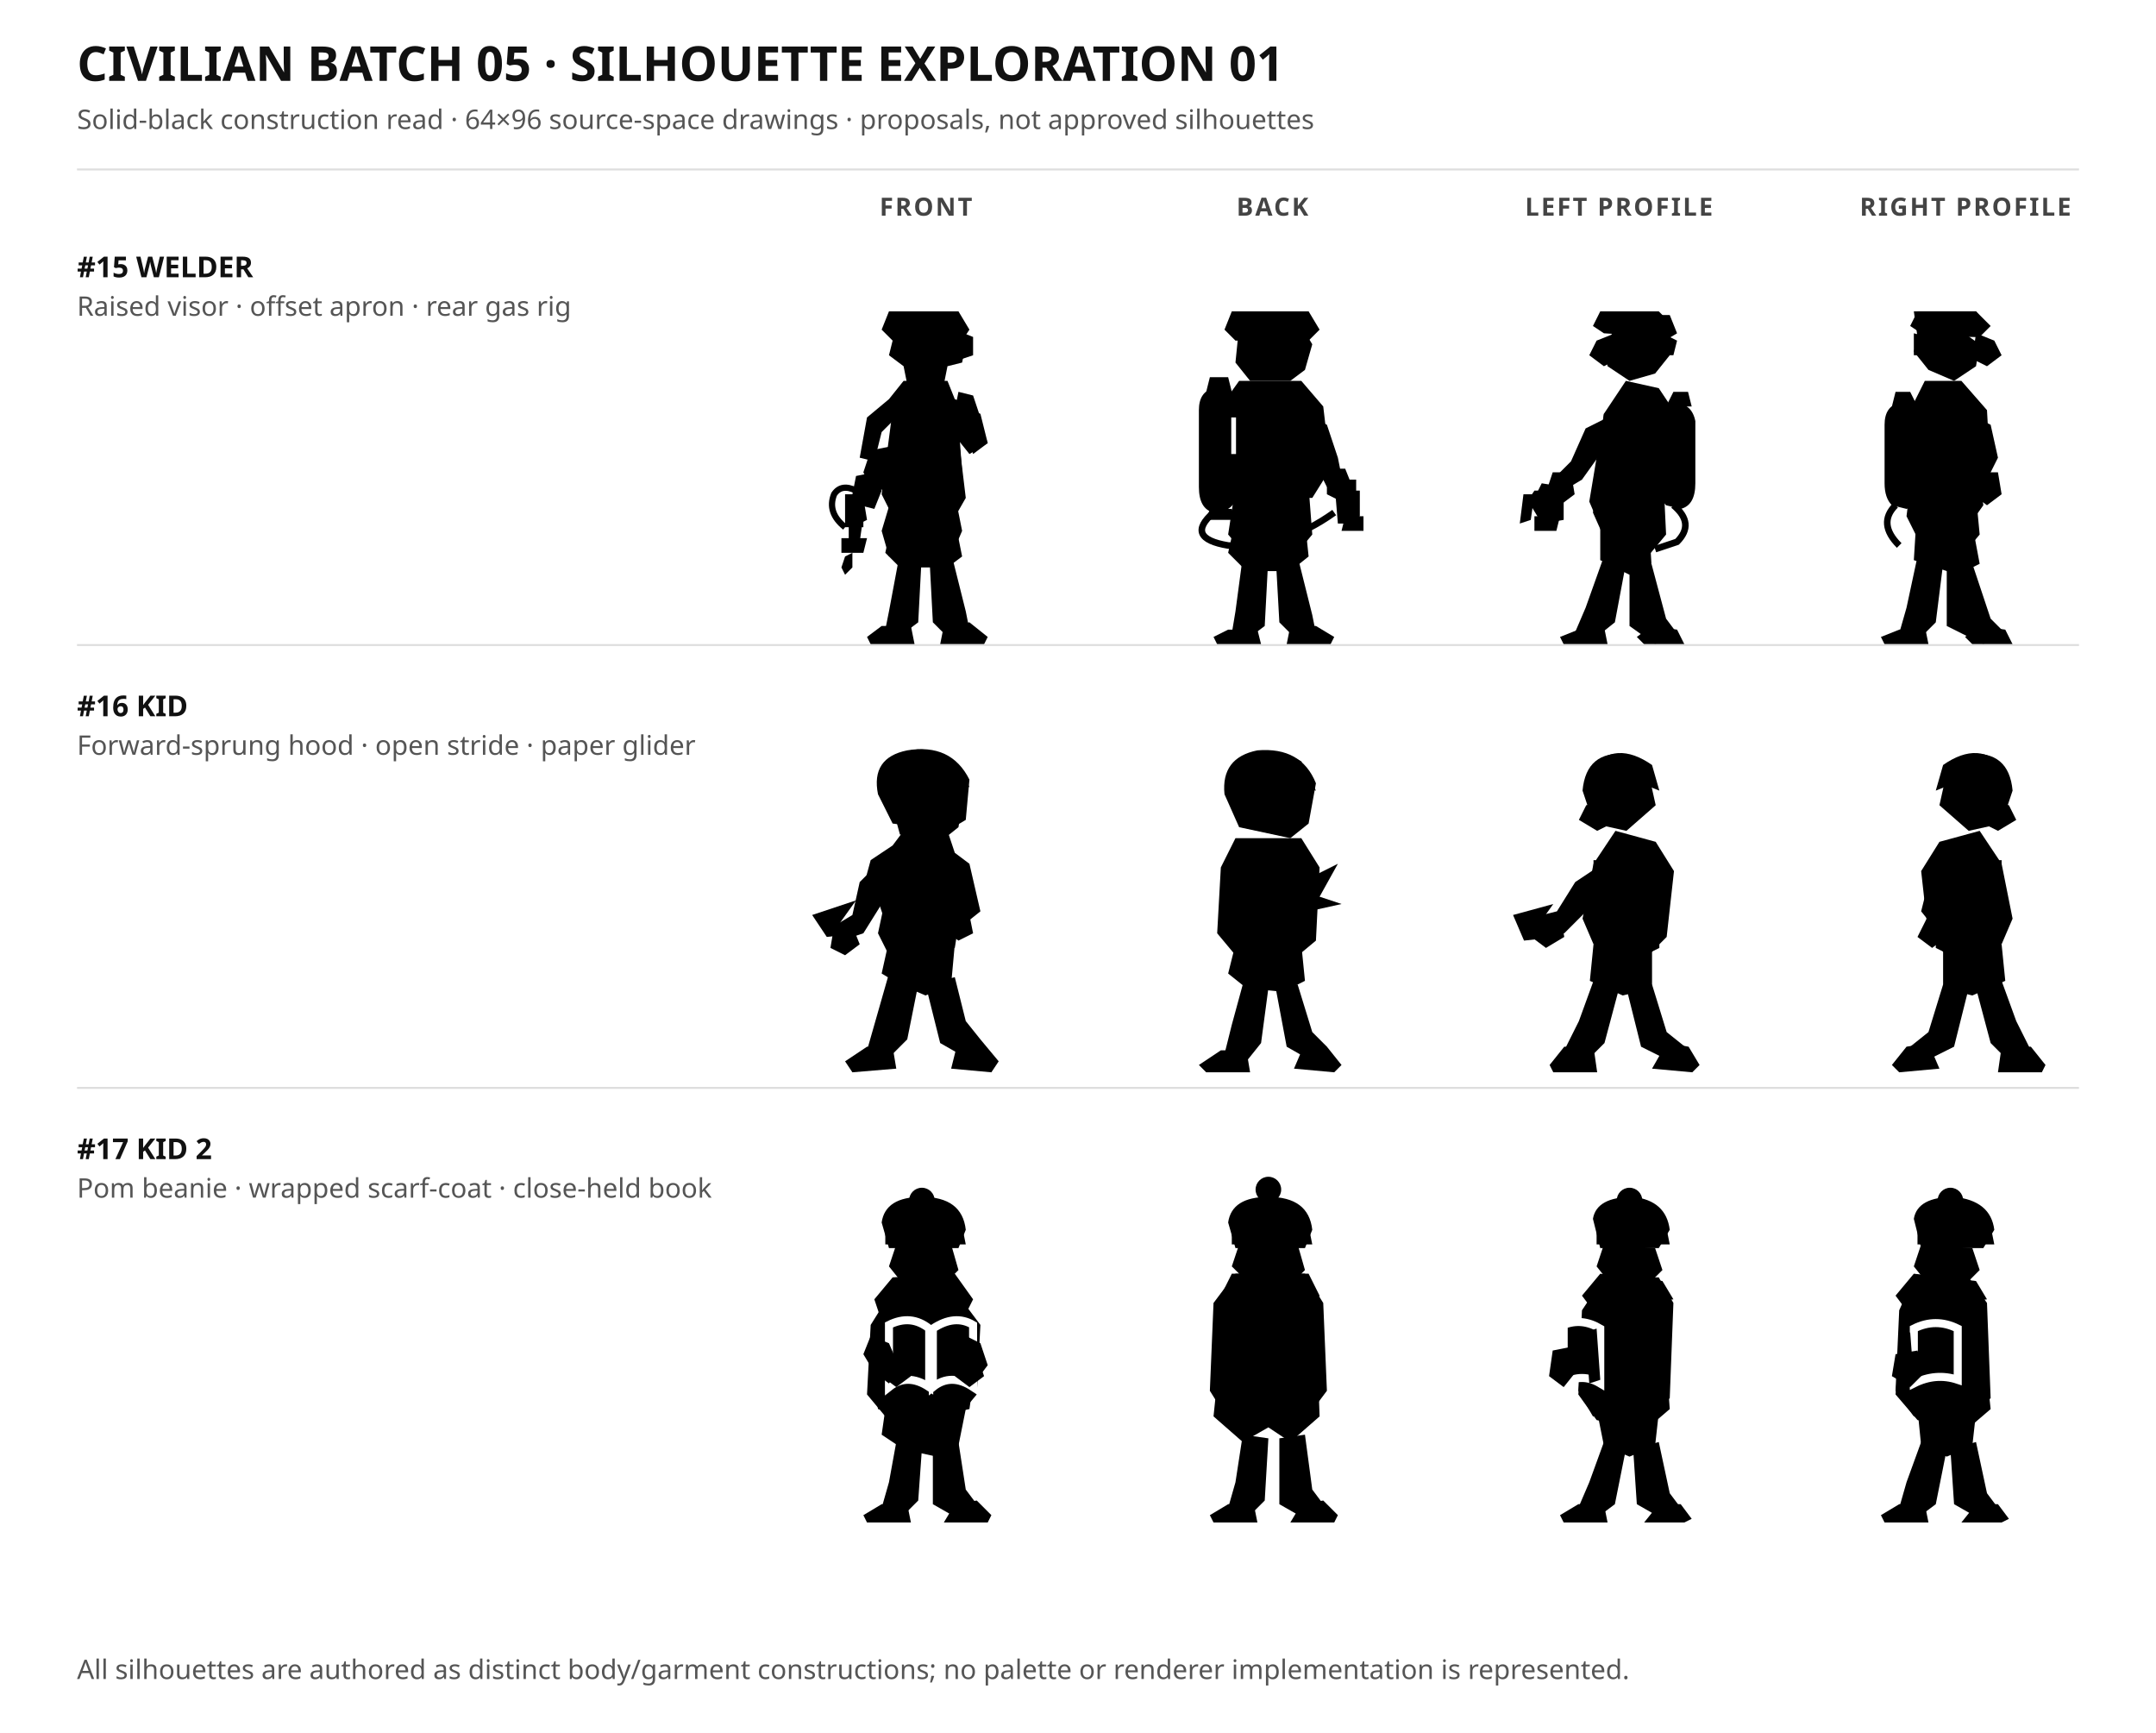
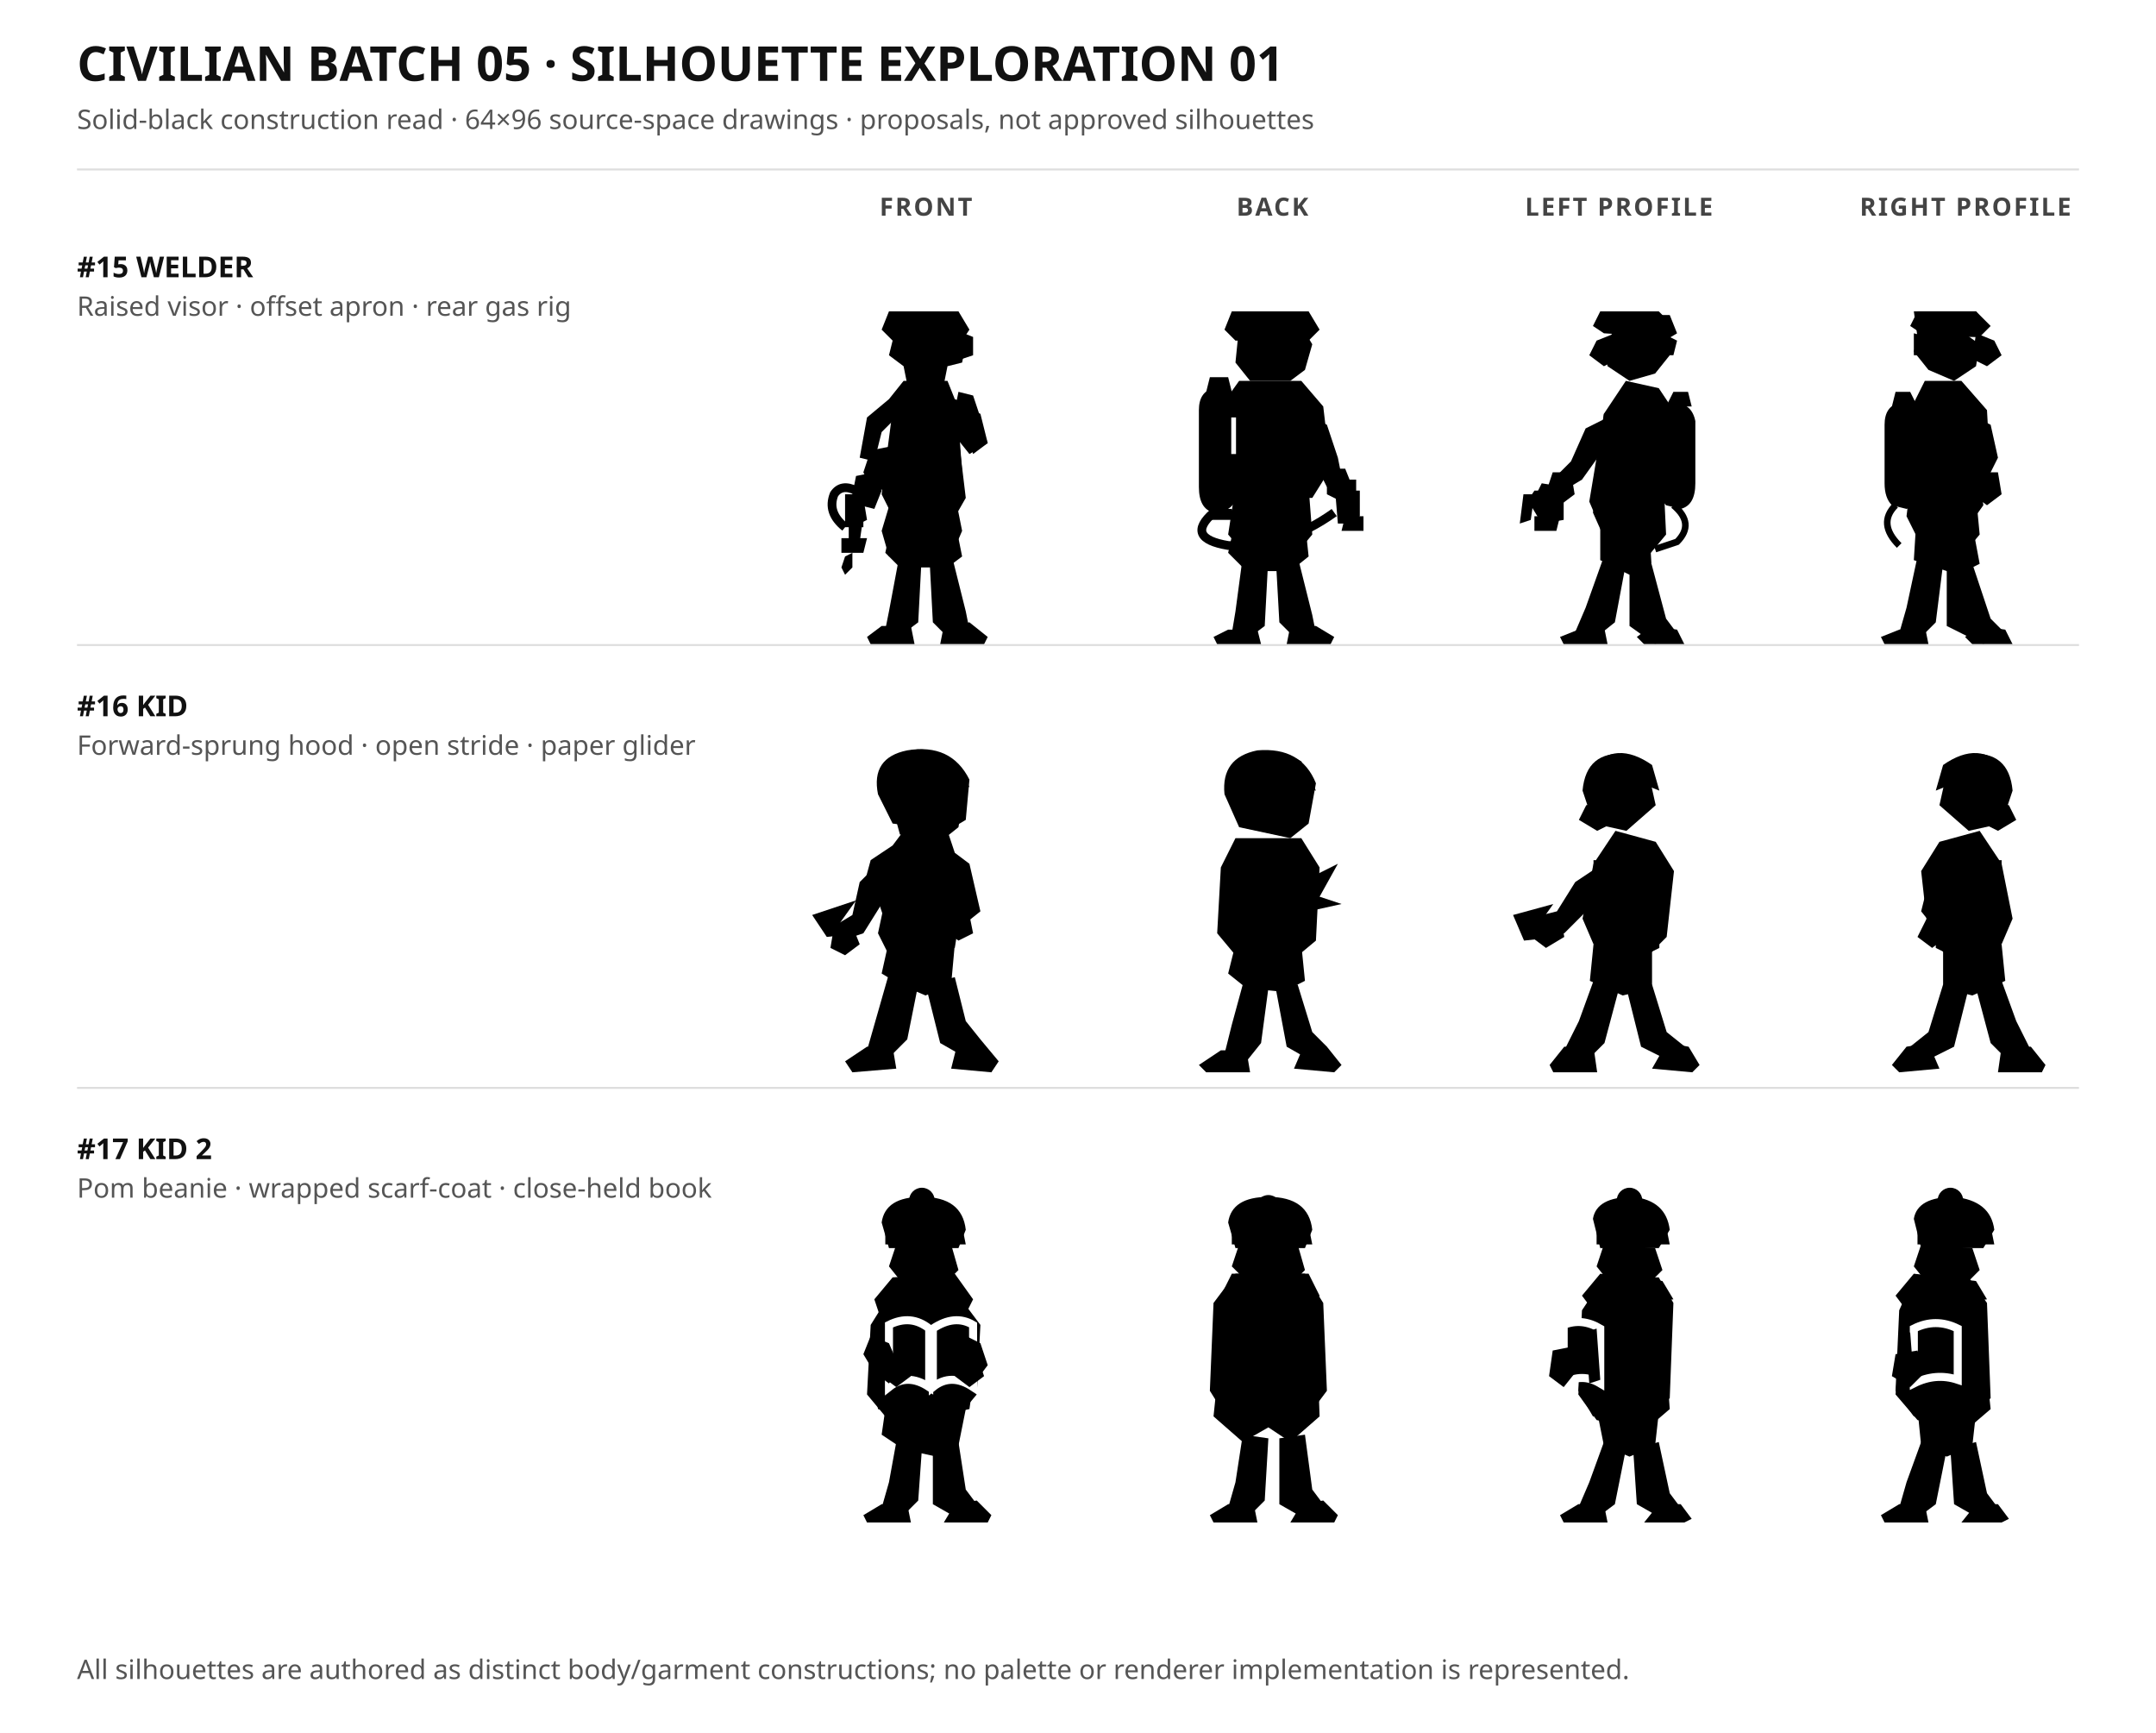
<svg xmlns="http://www.w3.org/2000/svg" width="1120" height="900" viewBox="0 0 1120 900" role="img" aria-labelledby="title desc">
  <rect width="1120" height="900" fill="#fff" />
  <style>
  .head{font:700 25px system-ui,sans-serif;fill:#111}
  .sub{font:14px system-ui,sans-serif;fill:#555}
  .dir{font:600 13px system-ui,sans-serif;fill:#444;letter-spacing:1px}
  .num{font:700 15px system-ui,sans-serif;fill:#111}
  .rule{stroke:#ddd;stroke-width:1}
  .sil{fill:#000;stroke:none}
</style>
  <text x="40" y="42" class="head">CIVILIAN BATCH 05 · SILHOUETTE EXPLORATION 01</text>
  <text x="40" y="67" class="sub">Solid-black construction read · 64×96 source-space drawings · proposals, not approved silhouettes</text>
  <line x1="40" y1="88" x2="1080" y2="88" class="rule" />
  <g class="dir" text-anchor="middle">
    <text x="481" y="112">FRONT</text>
    <text x="661" y="112">BACK</text>
    <text x="841" y="112">LEFT PROFILE</text>
    <text x="1021" y="112">RIGHT PROFILE</text>
  </g>
  <g transform="translate(0 122)">
    <text x="40" y="22" class="num">#15 WELDER</text>
    <text x="40" y="42" class="sub">Raised visor · offset apron · rear gas rig</text>
    <g transform="translate(420 34) scale(1.9)">
      <g class="sil">
        <path d="M24 7 L39 7 L43 12 L42 17 L38 18 L37 23 L27 23 L26 18 L22 15 Z" />
        <path d="M22 3 L41 3 L44 8 L42 11 L23 11 L20 8 Z" />
        <path d="M40 8 L45 10 L45 15 L42 16 L41 12 Z" />
        <path d="M26 22 L38 22 L40 27 L45 29 L49 39 L45 42 L43 35 L41 33 L42 47 L38 52 L26 52 L22 48 L23 33 L20 36 L18 44 L14 43 L16 32 L22 27 Z" />
        <path d="M23 30 L40 29 L43 54 L39 61 L24 61 L20 53 Z" />
        <path d="M24 55 L39 55 L42 70 L38 73 L25 73 L21 69 Z" />
        <path d="M25 69 L31 69 L30 88 L26 91 L21 90 L22 85 Z M33 69 L39 69 L43 85 L44 90 L38 92 L34 88 Z" />
        <path d="M20 89 L28 89 L29 94 L17 94 L16 92 Z M37 89 L44 88 L49 92 L48 94 L36 94 Z" />
        <path d="M25 30 L39 30 L40 56 L37 62 L26 62 L22 56 Z" />
        <path d="M23 53 L31 55 L30 70 L22 70 L20 63 Z M32 55 L40 53 L42 63 L39 70 L32 70 Z" />
        <path d="M39 28 L47 31 L49 39 L44 42 L40 37 Z" />
        <path d="M17 41 L22 40 L24 46 L21 52 L17 51 L15 47 Z" />
        <path d="M13 48 L18 47 L20 52 L18 57 L14 56 L12 53 Z" />
        <path d="M12 55 L15 54 L16 60 L12 62 L10 60 Z" />
        <path d="M10 53 L15 53 L15 62 L10 62 Z" />
        <path d="M11 58 L15 59 L14 66 L11 66 Z M9 65 L16 65 L15 69 L9 69 Z" />
        <path d="M12 69 L12 73 L10 75 L9 73 L10 70 Z" />
-         <path d="M10 62 Q5 58 7 53 Q9 50 13 52" fill="none" stroke="#000" stroke-width="1.7" />
+         <path d="M10 62 Q5 58 7 53 Q9 50 13 52" fill="none" stroke="#000" stroke-width="2.4" />
        <path d="M41 25 L45 26 L47 32 L43 34 L40 30 Z" />
      </g>
    </g>
    <g transform="translate(600 34) scale(1.9)">
      <g class="sil">
        <path d="M23 7 L40 7 L43 12 L41 19 L37 22 L26 22 L22 17 Z" />
        <path d="M21 3 L42 3 L45 8 L42 11 L22 11 L19 8 Z" />
        <path d="M23 22 L40 22 L46 29 L48 46 L43 54 L21 54 L16 46 L18 29 Z" />
        <path d="M24 51 L40 51 L42 70 L37 74 L25 74 L20 69 Z" />
        <path d="M24 70 L31 70 L30 89 L26 92 L21 91 L22 85 Z M33 70 L39 70 L43 86 L44 91 L38 92 L34 88 Z" />
        <path d="M20 90 L28 90 L29 94 L17 94 L16 92 Z M37 89 L44 89 L49 92 L48 94 L36 94 Z" />
        <path d="M16 24 Q12 25 12 30 L12 51 Q12 57 16 58 L20 57 Q23 55 23 51 L23 31 Q23 25 19 24 Z" />
        <path d="M15 21 L20 21 L21 25 L14 25 Z M15 57 L21 57 L22 60 L14 60 Z" />
        <path d="M19 28 L43 28 L44 31 L19 31 Z M19 43 L46 43 L46 46 L19 46 Z" />
        <path d="M21.5 32 L21.5 42" fill="none" stroke="#fff" stroke-width="1.3" />
        <path d="M22 51 L42 51 L43 64 L38 70 L32 67 L26 71 L20 64 Z" />
-         <path d="M16 58 Q8 65 20 67 Q35 68 49 58" fill="none" stroke="#000" stroke-width="1.8" />
+         <path d="M16 58 Q8 65 20 67 Q35 68 49 58" fill="none" stroke="#000" stroke-width="2.4" />
        <path d="M41 31 L47 34 L50 43 L51 48 L47 51 L44 45 L42 39 Z" />
        <path d="M47 46 L52 46 L54 51 L51 55 L47 53 Z" />
        <path d="M49 49 L55 49 L55 61 L50 61 Z" />
        <path d="M51 52 L56 52 L56 59 L53 61 L50 58 Z" />
        <path d="M52 59 L57 59 L57 63 L51 63 Z" />
      </g>
    </g>
    <g transform="translate(780 34) scale(1.9)">
      <g class="sil">
        <path d="M35 7 L44 9 L46 15 L42 20 L35 22 L29 18 L28 12 Z" />
        <path d="M31 4 L46 4 L48 9 L43 12 L30 10 Z" />
        <path d="M31 9 L26 11 L24 15 L28 18 L32 16 Z" />
        <path d="M34 22 L43 24 L47 30 L48 48 L43 55 L29 54 L26 48 L28 31 Z" />
        <path d="M28 31 L42 30 L43 57 L39 64 L27 62 L24 55 Z" />
        <path d="M27 55 L40 56 L41 72 L35 75 L27 71 Z" />
        <path d="M28 70 L34 72 L31 88 L26 92 L20 91 L23 84 Z" />
        <path d="M35 72 L41 72 L45 87 L48 91 L42 94 L35 89 Z" />
        <path d="M21 90 L28 89 L29 94 L17 94 L16 92 Z M41 89 L48 90 L50 94 L39 94 L37 92 Z" />
        <path d="M27 3 L43 3 L47 7 L44 10 L28 9 L25 7 Z M44 9 L48 11 L47 15 L43 15 Z" />
        <path d="M29 32 L23 35 L19 44 L15 48 L17 52 L22 49 L27 42 L33 39 Z" />
        <path d="M14 47 L19 47 L20 53 L16 56 L12 53 Z" />
        <path d="M11 50 L17 51 L17 60 L11 61 L8 56 Z" />
        <path d="M9 52 L16 52 L16 57 L10 58 L7 55 Z" />
        <path d="M6 53 L9 53 L8 60 L5 61 Z" />
        <path d="M9 59 L16 59 L15 63 L9 63 Z" />
        <path d="M47 28 Q52 28 53 33 L53 50 Q53 56 49 57 L45 56 Q43 54 43 50 L43 34 Q43 29 47 28 Z" />
        <path d="M47 25 L51 25 L52 29 L45 29 Z" />
        <path d="M47 56 Q53 61 48 66 L42 68" fill="none" stroke="#000" stroke-width="1.8" />
        <path d="M28 43 L44 43 L45 64 L40 70 L29 67 L25 58 Z" />
        <path d="M41 28 L47 31 L46 39 L41 41 Z" />
      </g>
    </g>
    <g transform="translate(960 34) scale(1.9)">
      <g class="sil">
        <path d="M20 7 L29 7 L36 12 L35 18 L29 22 L22 19 L18 14 Z" />
        <path d="M18 3 L35 3 L38 7 L35 10 L19 10 Z" />
        <path d="M35 9 L40 11 L42 15 L38 18 L34 16 Z" />
        <path d="M21 22 L31 22 L38 30 L39 48 L34 55 L19 54 L16 47 L17 30 Z" />
        <path d="M19 30 L34 31 L37 56 L32 63 L19 61 L16 54 Z" />
        <path d="M19 55 L33 56 L36 72 L30 75 L18 71 Z" />
        <path d="M19 70 L26 72 L24 88 L20 92 L14 91 L16 84 Z" />
        <path d="M27 72 L34 72 L39 87 L43 91 L37 94 L27 89 Z" />
        <path d="M14 90 L21 89 L22 94 L10 94 L9 92 Z M36 89 L43 90 L45 94 L34 94 L32 92 Z" />
        <path d="M19 3 L35 3 L39 7 L36 10 L20 9 L17 7 Z M18 9 L22 10 L22 15 L18 15 Z" />
        <path d="M33 31 L39 34 L41 43 L38 49 L34 48 L34 41 L30 38 Z" />
        <path d="M36 47 L41 47 L42 53 L38 56 L34 53 Z" />
        <path d="M14 28 Q19 28 20 33 L20 50 Q20 56 16 57 L12 56 Q10 54 10 50 L10 34 Q10 29 14 28 Z" />
        <path d="M13 25 L17 25 L19 29 L12 29 Z" />
        <path d="M13 56 Q8 61 14 67" fill="none" stroke="#000" stroke-width="1.8" />
        <path d="M18 43 L34 43 L36 64 L31 70 L20 67 L16 59 Z" />
      </g>
    </g>
  </g>
  <line x1="40" y1="335" x2="1080" y2="335" class="rule" />
  <g transform="translate(0 350)">
    <text x="40" y="22" class="num">#16 KID</text>
    <text x="40" y="42" class="sub">Forward-sprung hood · open stride · paper glider</text>
    <g transform="translate(420 34) scale(1.9)">
      <g class="sil">
        <path d="M19 15 Q17 5 27 3 Q39 1 44 11 L43 22 L38 25 L23 23 Z" />
        <path d="M21 7 Q29 -1 40 6 L44 13 L39 13 L36 9 L31 15 L27 11 L23 16 Z" />
        <path d="M22 15 Q25 12 29 15 L32 19 L37 16 L42 18 L41 24 L36 28 L25 26 Z" />
        <path d="M26 25 L38 25 L40 31 L44 34 L47 47 L42 51 L39 42 L37 39 L39 57 L34 61 L22 59 L19 53 L22 39 L18 46 L14 44 L17 33 L23 29 Z" />
        <path d="M23 31 L39 30 L43 38 L40 57 L23 56 L19 44 Z" />
        <path d="M24 31 L30 35 L26 43 L21 40 Z M37 30 L42 35 L38 42 L34 35 Z" />
        <path d="M30 34 L33 34 L34 56 L30 56 Z" />
        <path d="M18 35 L14 39 L12 48 L7 51 L9 55 L15 53 L20 45 L23 41 Z" />
        <path d="M7 51 L12 51 L14 56 L10 59 L6 57 Z" />
        <path d="M37 37 L43 40 L44 47 L40 50 L36 45 Z" />
        <path d="M39 47 L44 48 L45 53 L41 55 L37 52 Z" />
        <path d="M1 48 L13 44 L8 51 L14 53 L5 54 Z" />
        <path d="M22 55 L40 56 L39 67 L32 70 L25 67 L20 64 Z" />
        <path d="M22 64 L30 67 L27 82 L21 88 L16 85 L18 78 Z M32 67 L40 65 L43 77 L47 82 L43 87 L36 83 Z" />
        <path d="M16 84 L23 84 L24 90 L12 91 L10 88 Z M41 82 L47 82 L52 88 L50 91 L39 90 Z" />
      </g>
    </g>
    <g transform="translate(600 34) scale(1.9)">
      <g class="sil">
        <path d="M19 15 Q18 5 28 3 Q40 2 44 12 L42 23 L37 27 L23 24 Z" />
        <path d="M21 7 Q29 0 40 6 L44 14 L39 13 L35 9 L30 15 L26 11 L22 16 Z" />
        <path d="M22 27 L40 27 L45 35 L44 55 L38 60 L22 59 L17 53 L18 35 Z" />
        <path d="M22 56 L40 56 L41 66 L35 69 L25 68 L20 64 Z" />
        <path d="M24 67 L31 68 L29 83 L25 88 L19 86 L21 78 Z M33 68 L39 67 L43 80 L47 84 L43 88 L36 84 Z" />
        <path d="M18 85 L25 85 L26 91 L14 91 L12 89 Z M41 83 L47 84 L51 89 L49 91 L38 90 Z" />
        <path d="M23 29 L39 29 L41 33 L22 33 Z M21 43 L42 43 L41 46 L21 46 Z" />
        <path d="M40 39 L50 34 L45 43 L51 45 L42 47 Z" />
      </g>
    </g>
    <g transform="translate(786 34) scale(1.9)">
      <g class="sil">
        <path d="M31 4 Q20 3 19 14 L22 23 L31 25 L39 18 L37 9 Z" />
        <path d="M21 8 Q28 0 38 7 L40 14 L35 12 L31 10 L27 16 L23 13 Z" />
        <path d="M24 17 L20 18 L18 22 L23 25 L29 22 Z" />
        <path d="M28 25 L39 28 L44 36 L42 54 L36 60 L22 56 L19 49 L22 34 Z" />
        <path d="M22 33 L40 34 L40 57 L32 61 L22 55 Z" />
        <path d="M22 56 L38 57 L38 68 L30 70 L21 66 Z" />
        <path d="M22 66 L29 68 L25 83 L20 88 L14 85 L18 77 Z M31 68 L38 67 L42 80 L47 84 L43 88 L35 84 Z" />
        <path d="M14 84 L22 84 L23 91 L11 91 L10 89 Z M42 83 L48 84 L51 89 L49 91 L38 90 Z" />
        <path d="M23 35 L17 39 L12 47 L8 48 L8 53 L14 53 L20 47 L27 43 Z" />
        <path d="M7 48 L13 48 L14 54 L9 57 L5 54 Z" />
        <path d="M0 48 L11 45 L6 52 L12 54 L3 55 Z" />
        <path d="M36 36 L42 39 L42 47 L38 49 L34 43 Z" />
      </g>
    </g>
    <g transform="translate(960 34) scale(1.9)">
      <g class="sil">
        <path d="M33 4 Q44 3 45 14 L42 23 L33 25 L25 18 L27 9 Z" />
        <path d="M43 8 Q36 0 26 7 L24 14 L29 12 L33 10 L37 16 L41 13 Z" />
        <path d="M40 17 L44 18 L46 22 L41 25 L35 22 Z" />
        <path d="M36 25 L25 28 L20 36 L22 54 L28 60 L42 56 L45 49 L42 34 Z" />
        <path d="M42 33 L24 34 L24 57 L32 61 L42 55 Z" />
        <path d="M42 56 L26 57 L26 68 L34 70 L43 66 Z" />
        <path d="M42 66 L35 68 L39 83 L44 88 L50 85 L46 77 Z M33 68 L26 67 L22 80 L17 84 L21 88 L29 84 Z" />
        <path d="M50 84 L42 84 L41 91 L53 91 L54 89 Z M22 83 L16 84 L12 89 L14 91 L25 90 Z" />
        <path d="M27 35 L22 39 L20 47 L24 52 L29 49 L29 43 L33 41 Z" />
        <path d="M22 48 L26 49 L27 54 L23 57 L19 54 Z" />
      </g>
    </g>
  </g>
  <line x1="40" y1="565" x2="1080" y2="565" class="rule" />
  <g transform="translate(0 580)">
    <text x="40" y="22" class="num">#17 KID 2</text>
    <text x="40" y="42" class="sub">Pom beanie · wrapped scarf-coat · close-held book</text>
    <g transform="translate(420 34) scale(1.9)">
      <g class="sil">
        <circle cx="31" cy="5" r="3.5" />
        <path d="M20 11 Q21 4 31 4 Q42 4 43 13 L41 18 L22 18 Z" />
        <path d="M21 12 Q31 7 42 12 L43 17 L21 17 Z" />
        <path d="M24 17 L39 17 L41 24 L36 29 L26 28 L22 23 Z" />
        <path d="M23 26 L40 25 L45 32 L42 38 L20 38 L18 32 Z" />
        <path d="M37 31 L43 32 L46 47 L42 52 L37 49 L36 39 Z" />
        <path d="M22 31 L41 31 L47 39 L46 58 L41 64 L21 64 L16 58 L17 39 Z" />
        <path d="M21 35 L29 38 L28 64 L19 62 L17 48 Z M40 35 L32 38 L34 64 L44 62 L46 48 Z" />
        <path d="M29 37 L34 37 L35 63 L29 63 Z" />
        <path d="M22 39 Q28 36 33 40 L33 56 Q27 52 22 56 Z M34 40 Q40 36 45 39 L45 56 Q39 52 34 56 Z" />
        <path d="M33 40 L34 56 L32 57 L31 41 Z" />
        <path d="M22 39 Q28 36 33 40 L33 56 Q27 52 22 56 Z M34 40 Q40 36 45 39 L45 56 Q39 52 34 56 Z" fill="none" stroke="#fff" stroke-width="2.2" />
        <path d="M22 47 L26 47 L28 53 L24 56 L20 53 Z M42 47 L46 47 L48 53 L44 56 L40 53 Z" />
        <path d="M17 42 L22 44 L25 51 L22 55 L18 52 L15 47 Z M43 42 L47 44 L49 50 L46 54 L42 51 L40 46 Z" />
        <path d="M21 62 L43 62 L41 72 L35 75 L26 73 L20 69 Z" />
        <path d="M24 71 L31 73 L30 87 L26 91 L20 89 L22 82 Z M34 73 L41 71 L43 84 L46 88 L41 92 L34 88 Z" />
        <path d="M20 88 L27 88 L28 93 L16 93 L15 91 Z M40 88 L46 87 L50 91 L49 93 L37 93 Z" />
      </g>
    </g>
    <g transform="translate(600 34) scale(1.9)">
      <g class="sil">
-         <circle cx="31" cy="2" r="3.5" />
+         <circle cx="31" cy="7" r="3.5" />
        <path d="M20 11 Q21 4 31 4 Q42 4 43 13 L41 18 L22 18 Z" />
        <path d="M21 12 Q31 7 42 12 L43 17 L21 17 Z" />
        <path d="M23 17 L39 17 L41 24 L37 28 L25 27 L21 23 Z" />
        <path d="M22 25 L41 25 L46 33 L47 57 L41 65 L20 65 L15 57 L16 33 Z" />
        <path d="M21 25 L42 25 L45 31 L18 31 Z M18 31 L45 31 L43 35 L20 35 Z" />
        <path d="M19 35 L44 35 L45 64 L37 71 L31 67 L24 71 L16 64 Z" />
        <path d="M20 40 L42 40 L41 43 L20 43 Z M31 36 L33 36 L34 67 L31 67 Z" />
        <path d="M24 69 L31 70 L30 87 L26 91 L20 89 L22 82 Z M34 70 L41 69 L43 84 L46 88 L41 92 L34 88 Z" />
        <path d="M20 88 L27 88 L28 93 L16 93 L15 91 Z M40 88 L46 87 L50 91 L49 93 L37 93 Z" />
      </g>
    </g>
    <g transform="translate(780 34) scale(1.9)">
      <g class="sil">
        <circle cx="35" cy="5" r="3.5" />
        <path d="M25 10 Q26 4 36 4 Q45 5 46 13 L43 18 L27 18 Z" />
        <path d="M26 12 Q36 7 45 12 L46 17 L26 17 Z" />
        <path d="M28 17 L42 18 L44 24 L39 29 L30 28 L26 23 Z" />
        <path d="M28 26 L43 26 L47 33 L46 59 L40 65 L25 64 L21 57 L22 35 Z" />
        <path d="M27 25 L44 27 L47 32 L25 35 L22 31 Z" />
        <path d="M23 34 L44 34 L46 62 L39 68 L26 65 L21 58 Z" />
        <path d="M40 35 L34 39 L30 45 L25 48 L24 53 L29 55 L34 49 L42 43 Z" />
        <path d="M17 39 Q22 37 27 40 L27 55 Q22 52 17 55 Z" />
        <path d="M17 39 Q22 37 27 40 L27 55 Q22 52 17 55 Z" fill="none" stroke="#fff" stroke-width="2.2" />
        <path d="M26 40 L27 54 L24 55 L23 41 Z" />
        <path d="M14 46 L19 45 L21 51 L17 56 L13 53 Z" />
        <path d="M26 62 L43 63 L42 72 L35 75 L28 72 Z" />
        <path d="M28 71 L34 73 L31 88 L27 91 L21 89 L24 82 Z M36 73 L43 71 L46 85 L49 89 L44 92 L37 88 Z" />
        <path d="M21 88 L28 88 L29 93 L17 93 L16 91 Z M43 88 L49 88 L52 92 L50 93 L39 93 Z" />
      </g>
    </g>
    <g transform="translate(960 34) scale(1.9)">
      <g class="sil">
        <circle cx="28" cy="5" r="3.5" />
        <path d="M18 10 Q19 4 29 4 Q39 5 40 13 L37 18 L20 18 Z" />
        <path d="M19 12 Q29 7 39 12 L40 17 L19 17 Z" />
        <path d="M20 17 L34 18 L36 24 L31 29 L22 28 L18 23 Z" />
        <path d="M18 26 L33 26 L38 33 L39 59 L33 65 L18 64 L13 57 L14 35 Z" />
        <path d="M18 25 L35 27 L38 32 L16 35 L13 31 Z" />
        <path d="M15 34 L36 34 L39 62 L32 68 L19 65 L13 58 Z" />
        <path d="M15 39 L22 37 L25 50 L21 55 L16 52 Z" />
        <path d="M18 40 Q24 37 30 40 L30 54 Q24 52 18 55 Z" />
        <path d="M18 40 Q24 37 30 40 L30 54 Q24 52 18 55 Z" fill="none" stroke="#fff" stroke-width="2.2" />
        <path d="M17 41 L18 54 L15 55 L14 43 Z" />
        <path d="M13 47 L19 46 L21 52 L17 56 L12 53 Z" />
        <path d="M19 62 L35 63 L34 72 L27 75 L20 72 Z" />
        <path d="M20 71 L27 73 L24 88 L20 91 L14 89 L16 82 Z M28 73 L35 71 L38 85 L41 89 L36 92 L29 88 Z" />
        <path d="M14 88 L21 88 L22 93 L10 93 L9 91 Z M35 88 L41 88 L44 92 L42 93 L31 93 Z" />
      </g>
    </g>
  </g>
  <text x="40" y="872" class="sub">All silhouettes are authored as distinct body/garment constructions; no palette or renderer implementation is represented.</text>
</svg>
